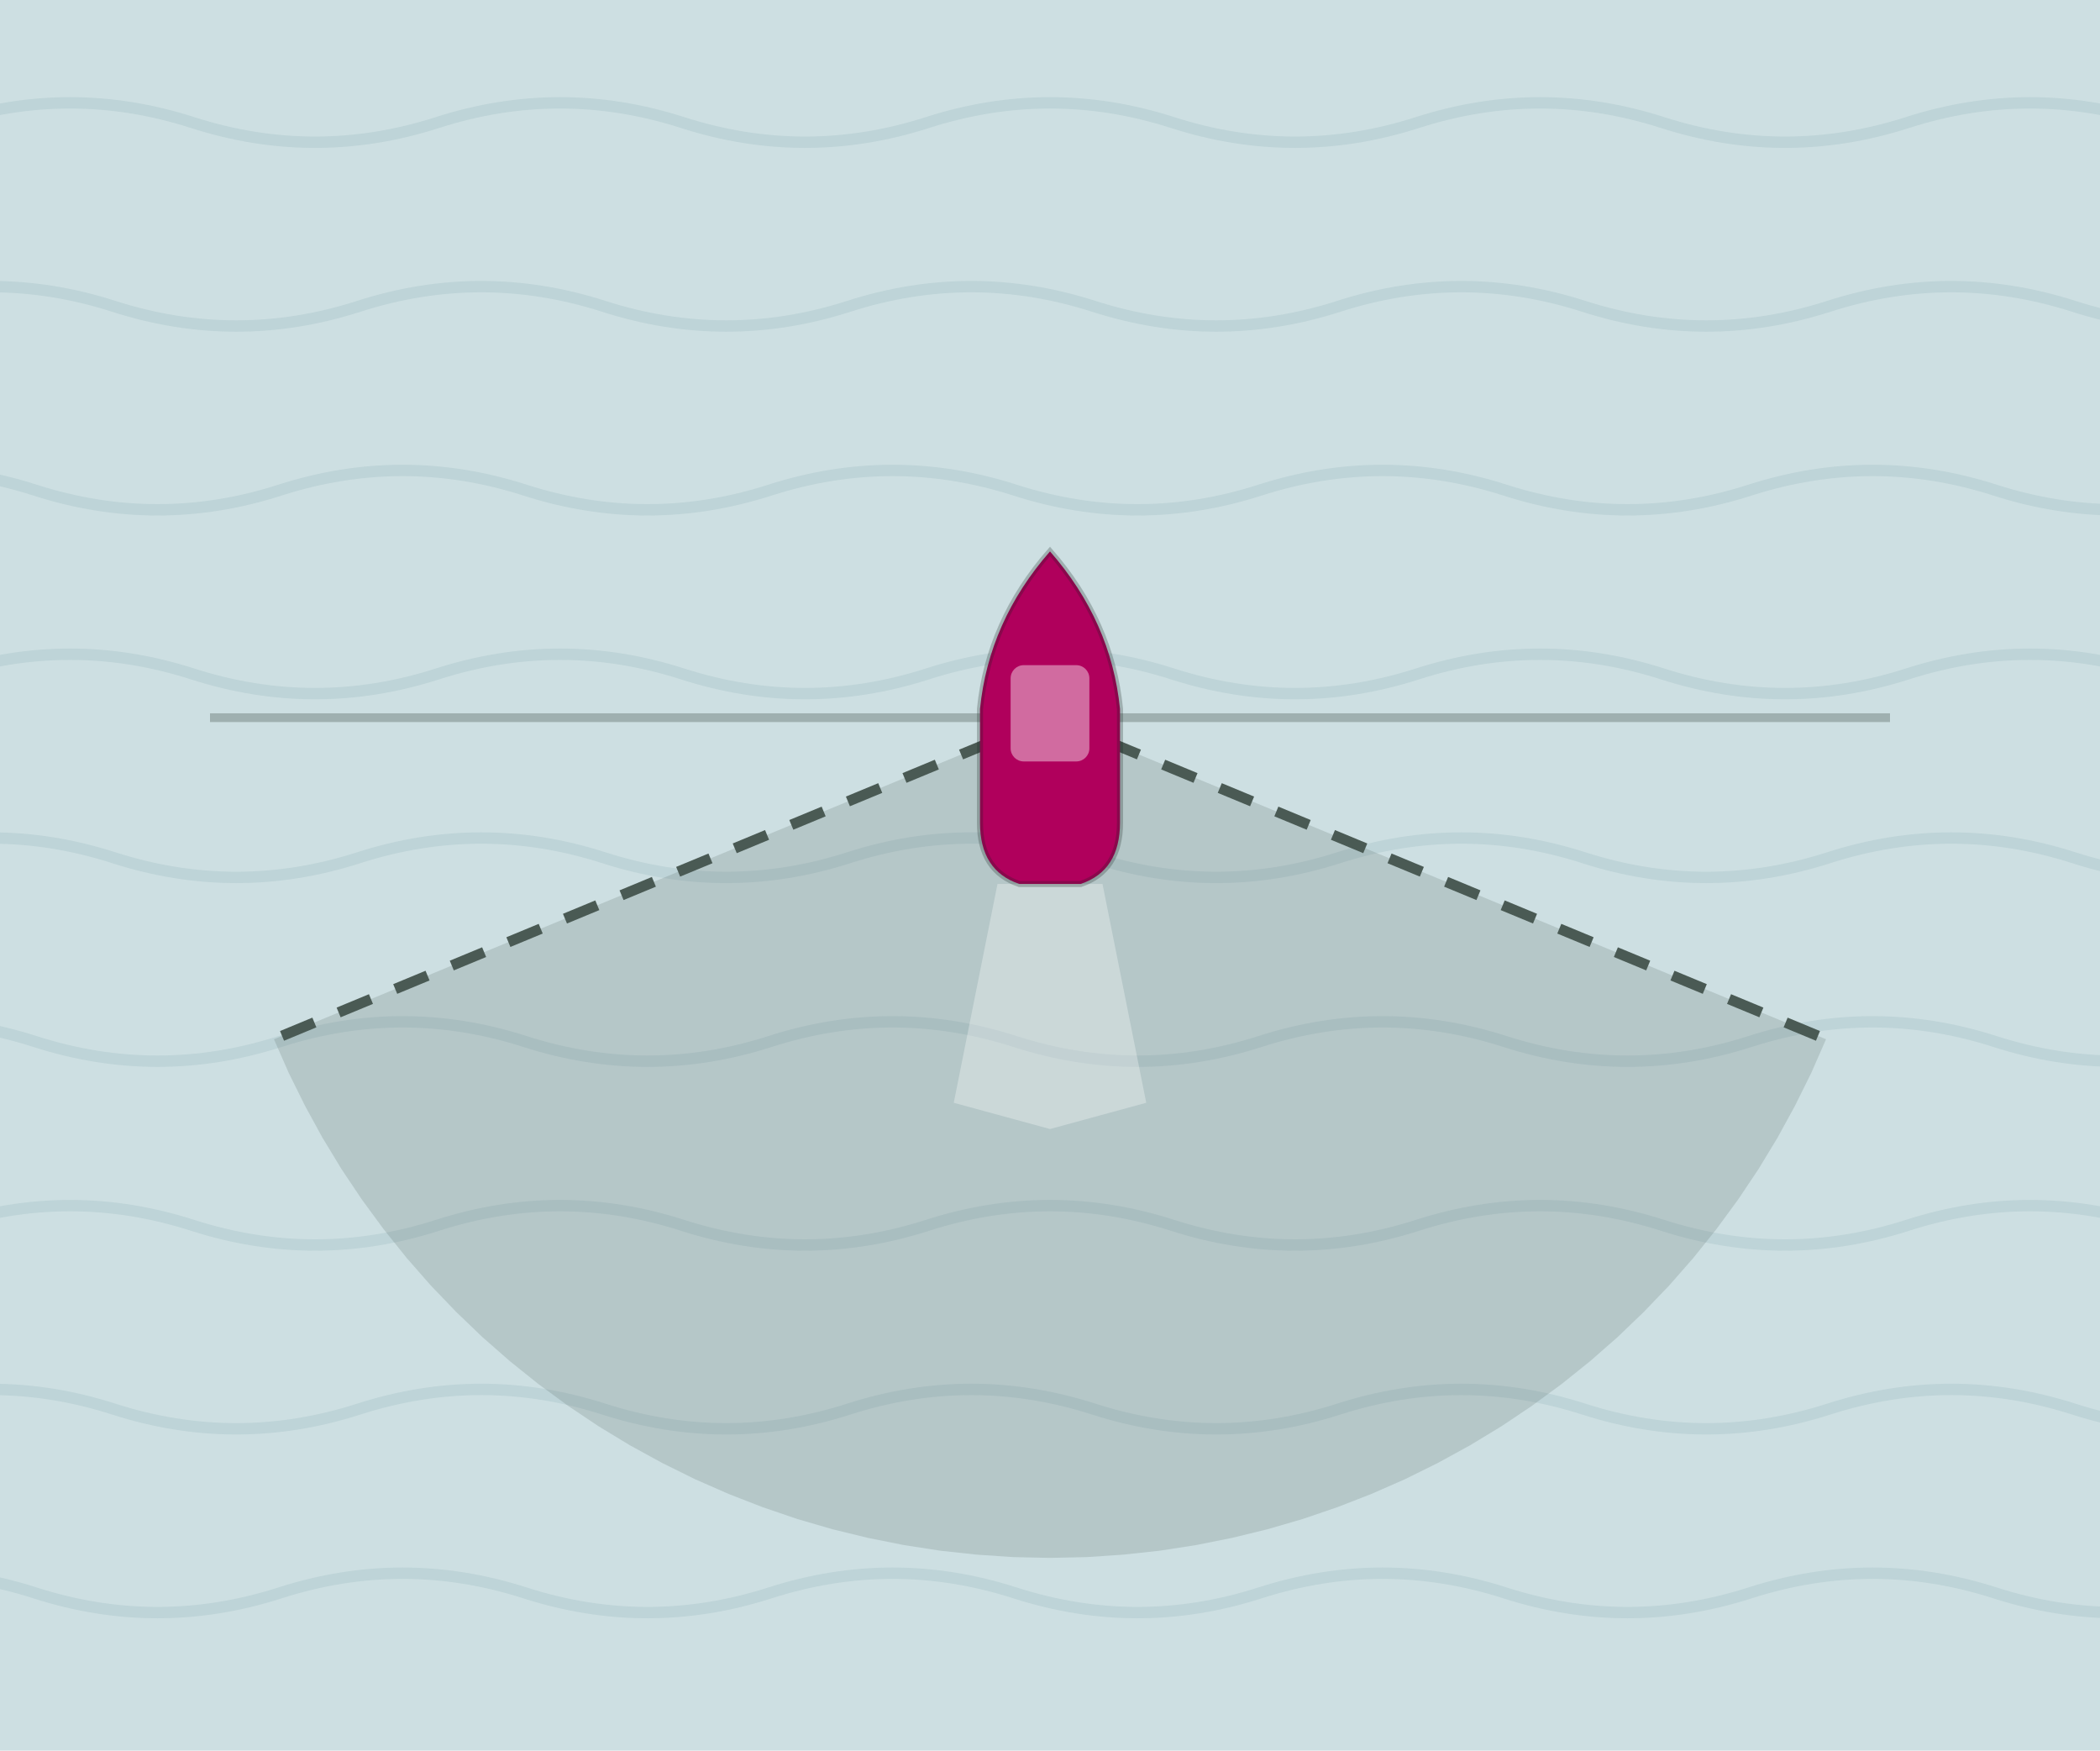
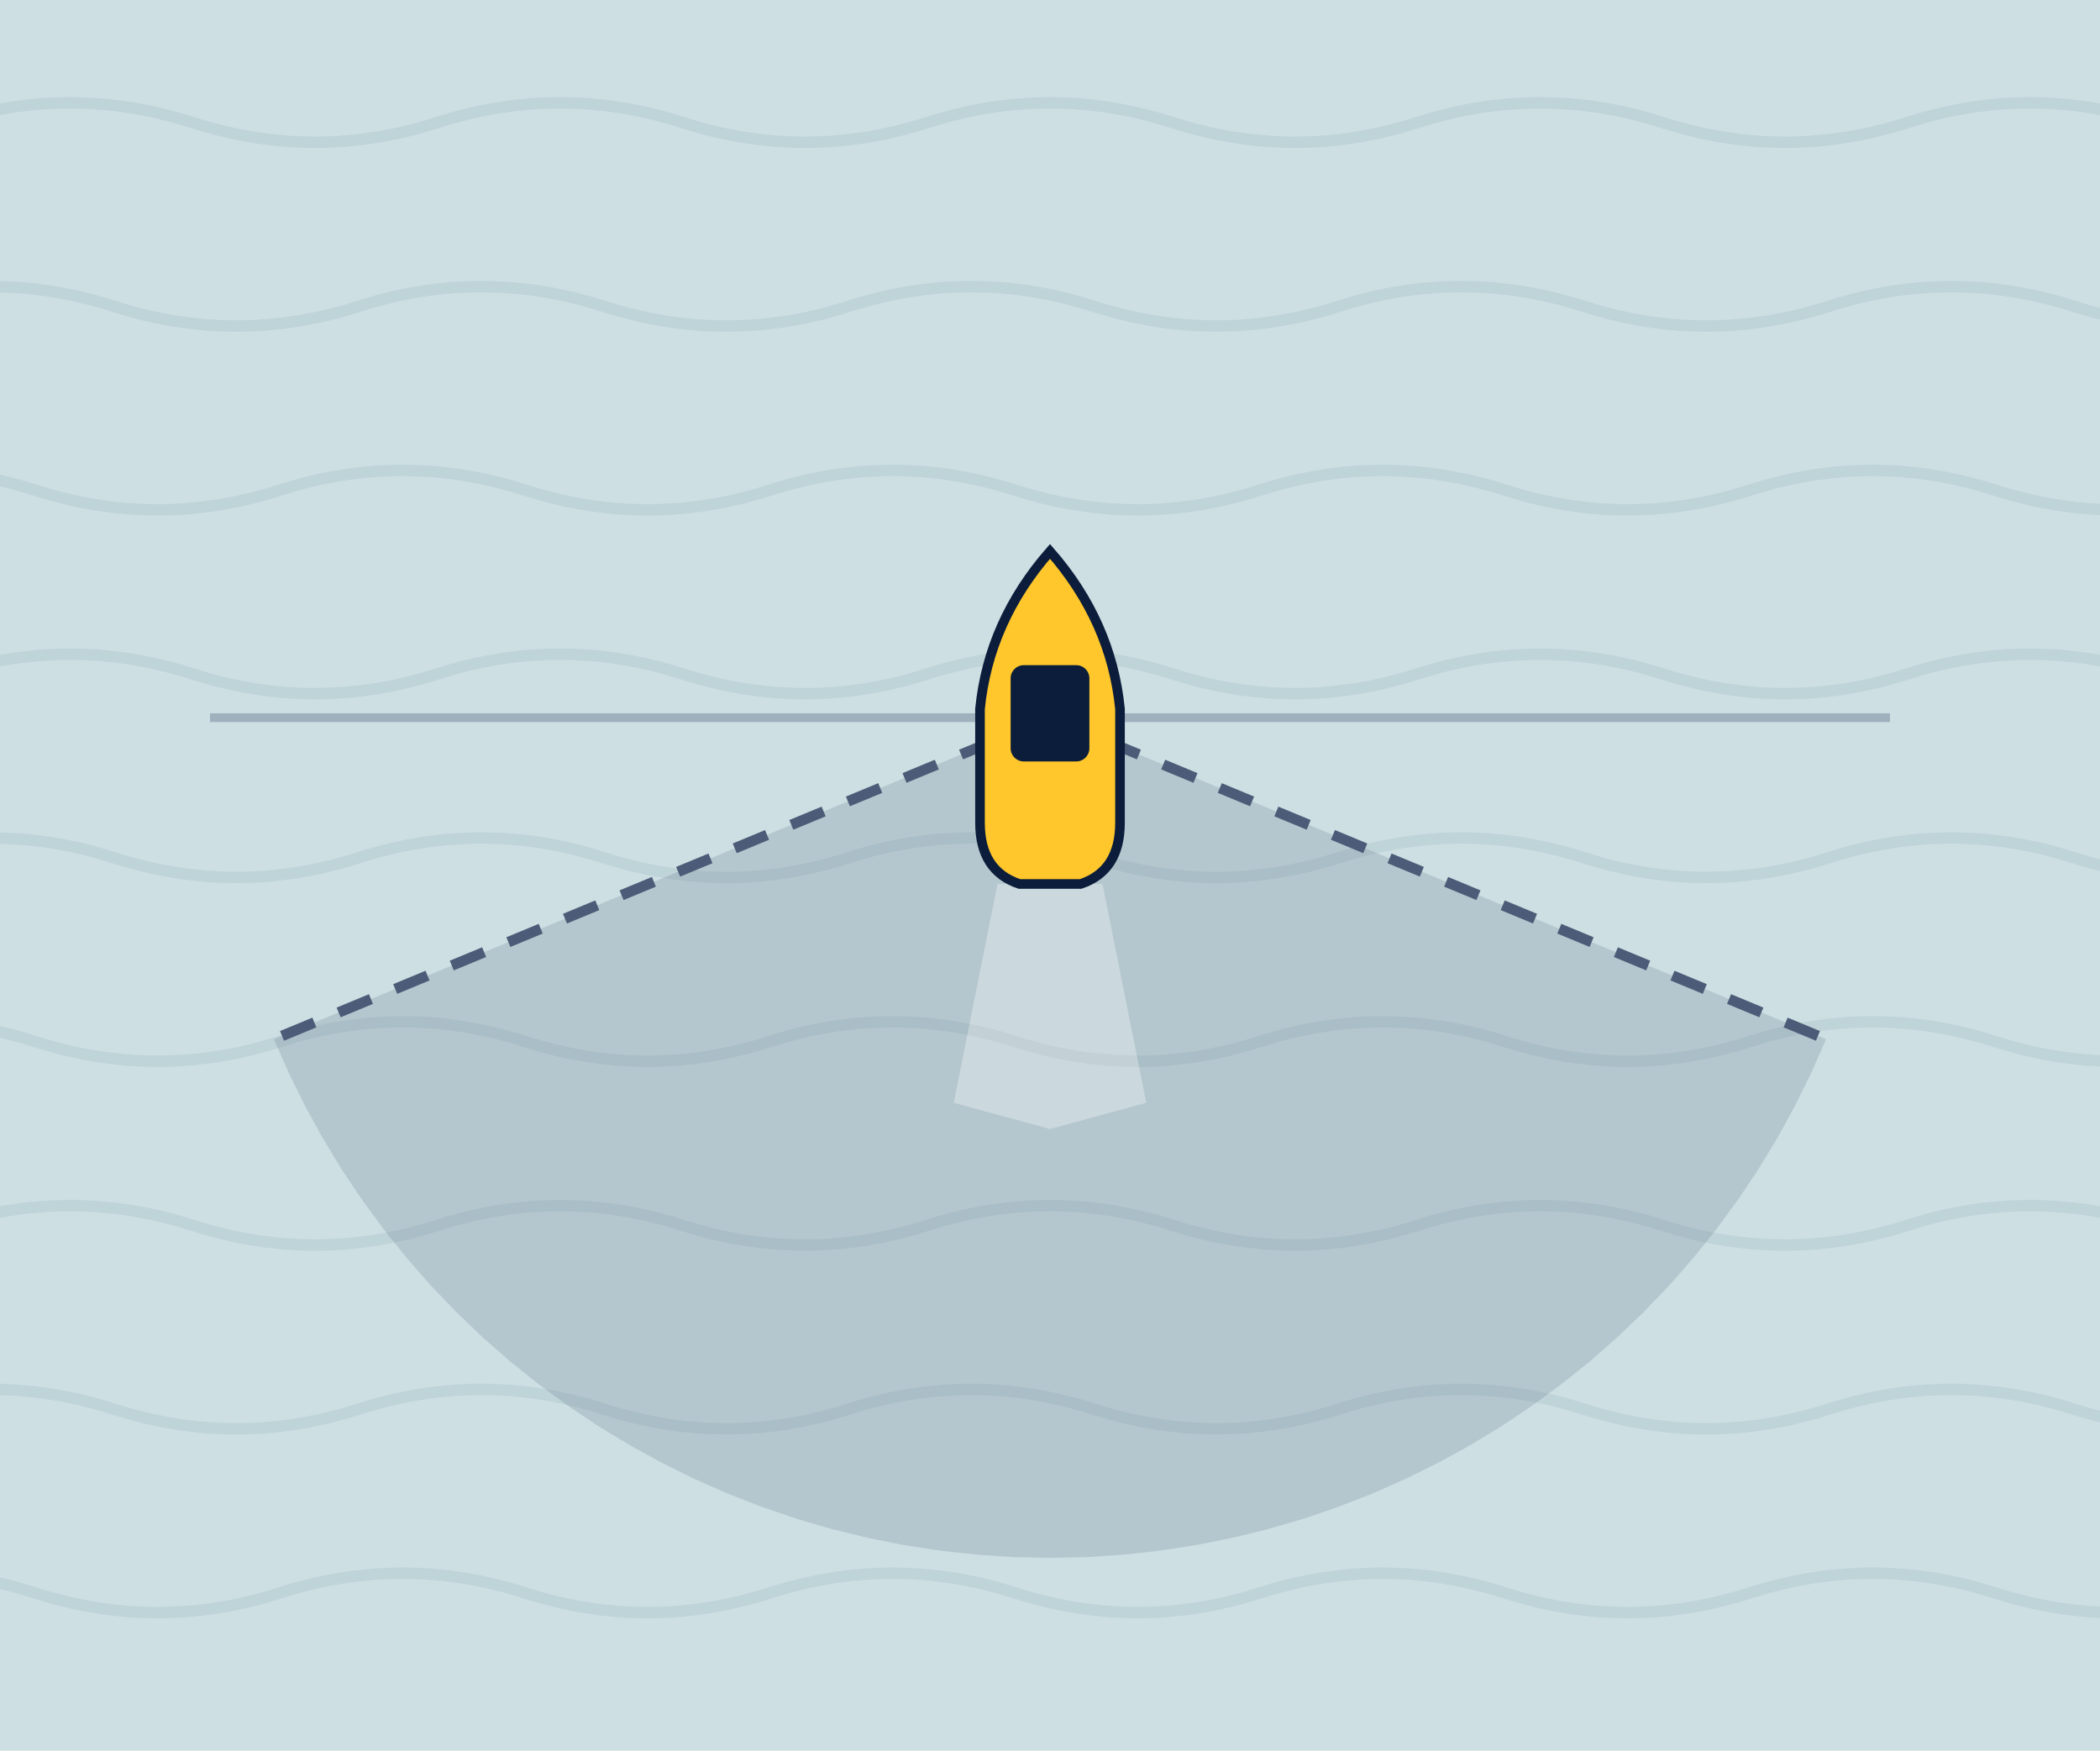
<svg xmlns="http://www.w3.org/2000/svg" viewBox="0 0 240 200" width="240" height="200" role="img">
  <rect width="240" height="200" fill="#cddfe2" />
  <path d="M-6,14 q14,-4.5 28,0 t28,0 t28,0 t28,0 t28,0 t28,0 t28,0 t28,0 t28,0 t28,0" fill="none" stroke="#a8c4c9" stroke-width="1.3" stroke-opacity="0.4" />
  <path d="M-15,35 q14,-4.5 28,0 t28,0 t28,0 t28,0 t28,0 t28,0 t28,0 t28,0 t28,0 t28,0" fill="none" stroke="#a8c4c9" stroke-width="1.3" stroke-opacity="0.4" />
  <path d="M-24,56 q14,-4.5 28,0 t28,0 t28,0 t28,0 t28,0 t28,0 t28,0 t28,0 t28,0 t28,0" fill="none" stroke="#a8c4c9" stroke-width="1.3" stroke-opacity="0.4" />
  <path d="M-6,77 q14,-4.5 28,0 t28,0 t28,0 t28,0 t28,0 t28,0 t28,0 t28,0 t28,0 t28,0" fill="none" stroke="#a8c4c9" stroke-width="1.3" stroke-opacity="0.4" />
  <path d="M-15,98 q14,-4.5 28,0 t28,0 t28,0 t28,0 t28,0 t28,0 t28,0 t28,0 t28,0 t28,0" fill="none" stroke="#a8c4c9" stroke-width="1.3" stroke-opacity="0.4" />
  <path d="M-24,119 q14,-4.5 28,0 t28,0 t28,0 t28,0 t28,0 t28,0 t28,0 t28,0 t28,0 t28,0" fill="none" stroke="#a8c4c9" stroke-width="1.3" stroke-opacity="0.4" />
  <path d="M-6,140 q14,-4.5 28,0 t28,0 t28,0 t28,0 t28,0 t28,0 t28,0 t28,0 t28,0 t28,0" fill="none" stroke="#a8c4c9" stroke-width="1.3" stroke-opacity="0.4" />
  <path d="M-15,161 q14,-4.5 28,0 t28,0 t28,0 t28,0 t28,0 t28,0 t28,0 t28,0 t28,0 t28,0" fill="none" stroke="#a8c4c9" stroke-width="1.3" stroke-opacity="0.4" />
  <path d="M-24,182 q14,-4.5 28,0 t28,0 t28,0 t28,0 t28,0 t28,0 t28,0 t28,0 t28,0 t28,0" fill="none" stroke="#a8c4c9" stroke-width="1.3" stroke-opacity="0.4" />
-   <path d="M120,82 L208.69,118.74 L207.01,122.57 L205.15,126.33 L203.14,130.00 L200.97,133.58 L198.64,137.06 L196.16,140.44 L193.54,143.71 L190.78,146.86 L187.88,149.88 L184.86,152.78 L181.71,155.54 L178.44,158.16 L175.06,160.64 L171.58,162.97 L168.00,165.14 L164.33,167.15 L160.57,169.01 L156.74,170.69 L152.83,172.21 L148.87,173.56 L144.85,174.73 L140.78,175.72 L136.67,176.54 L132.53,177.18 L128.37,177.63 L124.19,177.91 L120.00,178.00 L115.81,177.91 L111.63,177.63 L107.47,177.18 L103.33,176.54 L99.22,175.72 L95.15,174.73 L91.13,173.56 L87.17,172.21 L83.26,170.69 L79.43,169.01 L75.67,167.15 L72.00,165.14 L68.42,162.97 L64.94,160.64 L61.56,158.16 L58.29,155.54 L55.14,152.78 L52.12,149.88 L49.22,146.86 L46.46,143.71 L43.84,140.44 L41.36,137.06 L39.03,133.58 L36.86,130.00 L34.85,126.33 L32.99,122.57 L31.31,118.74 Z" fill="#4a5a54" fill-opacity="0.18" />
-   <line x1="24" y1="82" x2="216" y2="82" stroke="#4a5a54" stroke-width="1" stroke-opacity="0.35" />
-   <line x1="120" y1="82" x2="208.69" y2="118.74" stroke="#4a5a54" stroke-width="1.2" stroke-dasharray="4 3" />
-   <line x1="120" y1="82" x2="31.31" y2="118.74" stroke="#4a5a54" stroke-width="1.2" stroke-dasharray="4 3" />
+   <path d="M120,82 L208.69,118.74 L207.01,122.57 L205.15,126.33 L203.14,130.00 L200.97,133.58 L198.64,137.06 L196.16,140.44 L193.54,143.71 L190.78,146.86 L187.88,149.88 L184.86,152.78 L181.71,155.54 L178.44,158.16 L175.06,160.64 L171.58,162.97 L168.00,165.14 L164.33,167.15 L160.57,169.01 L156.74,170.69 L152.83,172.21 L148.87,173.56 L144.85,174.73 L140.78,175.72 L136.67,176.54 L132.53,177.18 L128.37,177.63 L124.19,177.91 L120.00,178.00 L115.81,177.91 L111.63,177.63 L107.47,177.18 L103.33,176.54 L99.22,175.72 L95.15,174.73 L91.13,173.56 L87.17,172.21 L83.26,170.69 L79.43,169.01 L75.67,167.15 L72.00,165.14 L68.42,162.97 L64.94,160.64 L61.56,158.16 L58.29,155.54 L55.14,152.78 L52.12,149.88 L49.22,146.86 L46.46,143.71 L43.84,140.44 L41.36,137.06 L39.03,133.58 L36.86,130.00 L34.85,126.33 L32.99,122.57 L31.31,118.74 Z" fill="#4c5c78" fill-opacity="0.18" />
+   <line x1="24" y1="82" x2="216" y2="82" stroke="#4c5c78" stroke-width="1" stroke-opacity="0.35" />
+   <line x1="120" y1="82" x2="208.69" y2="118.74" stroke="#4c5c78" stroke-width="1.2" stroke-dasharray="4 3" />
+   <line x1="120" y1="82" x2="31.31" y2="118.74" stroke="#4c5c78" stroke-width="1.2" stroke-dasharray="4 3" />
  <g transform="translate(120,82)">
    <g transform="rotate(0)">
      <path d="M-6,19 L-11,44 L0,47 L11,44 L6,19 Z" fill="#ffffff" fill-opacity="0.3" />
-       <path d="M0,-19 Q7,-11 8,-1 L8,12 Q8,17.5 3.5,19 L-3.5,19 Q-8,17.5 -8,12 L-8,-1 Q-7,-11 0,-19 Z" fill="#b0005c" />
-       <rect x="-4.5" y="-6" width="9" height="11" rx="1.5" fill="#ffffff" fill-opacity="0.42" />
-       <path d="M0,-19 Q7,-11 8,-1 L8,12 Q8,17.5 3.5,19 L-3.5,19 Q-8,17.5 -8,12 L-8,-1 Q-7,-11 0,-19 Z" fill="none" stroke="#16231f" stroke-width="0.7" stroke-opacity="0.25" />
+       <path d="M0,-19 Q7,-11 8,-1 L8,12 Q8,17.5 3.5,19 L-3.5,19 Q-8,17.5 -8,12 L-8,-1 Q-7,-11 0,-19 Z" fill="#ffc72c" />
+       <rect x="-4.5" y="-6" width="9" height="11" rx="1.5" fill="#0b1d3a" fill-opacity="1" />
+       <path d="M0,-19 Q7,-11 8,-1 L8,12 Q8,17.5 3.5,19 L-3.5,19 Q-8,17.5 -8,12 L-8,-1 Q-7,-11 0,-19 Z" fill="none" stroke="#0b1d3a" stroke-width="1.1" />
    </g>
  </g>
</svg>
